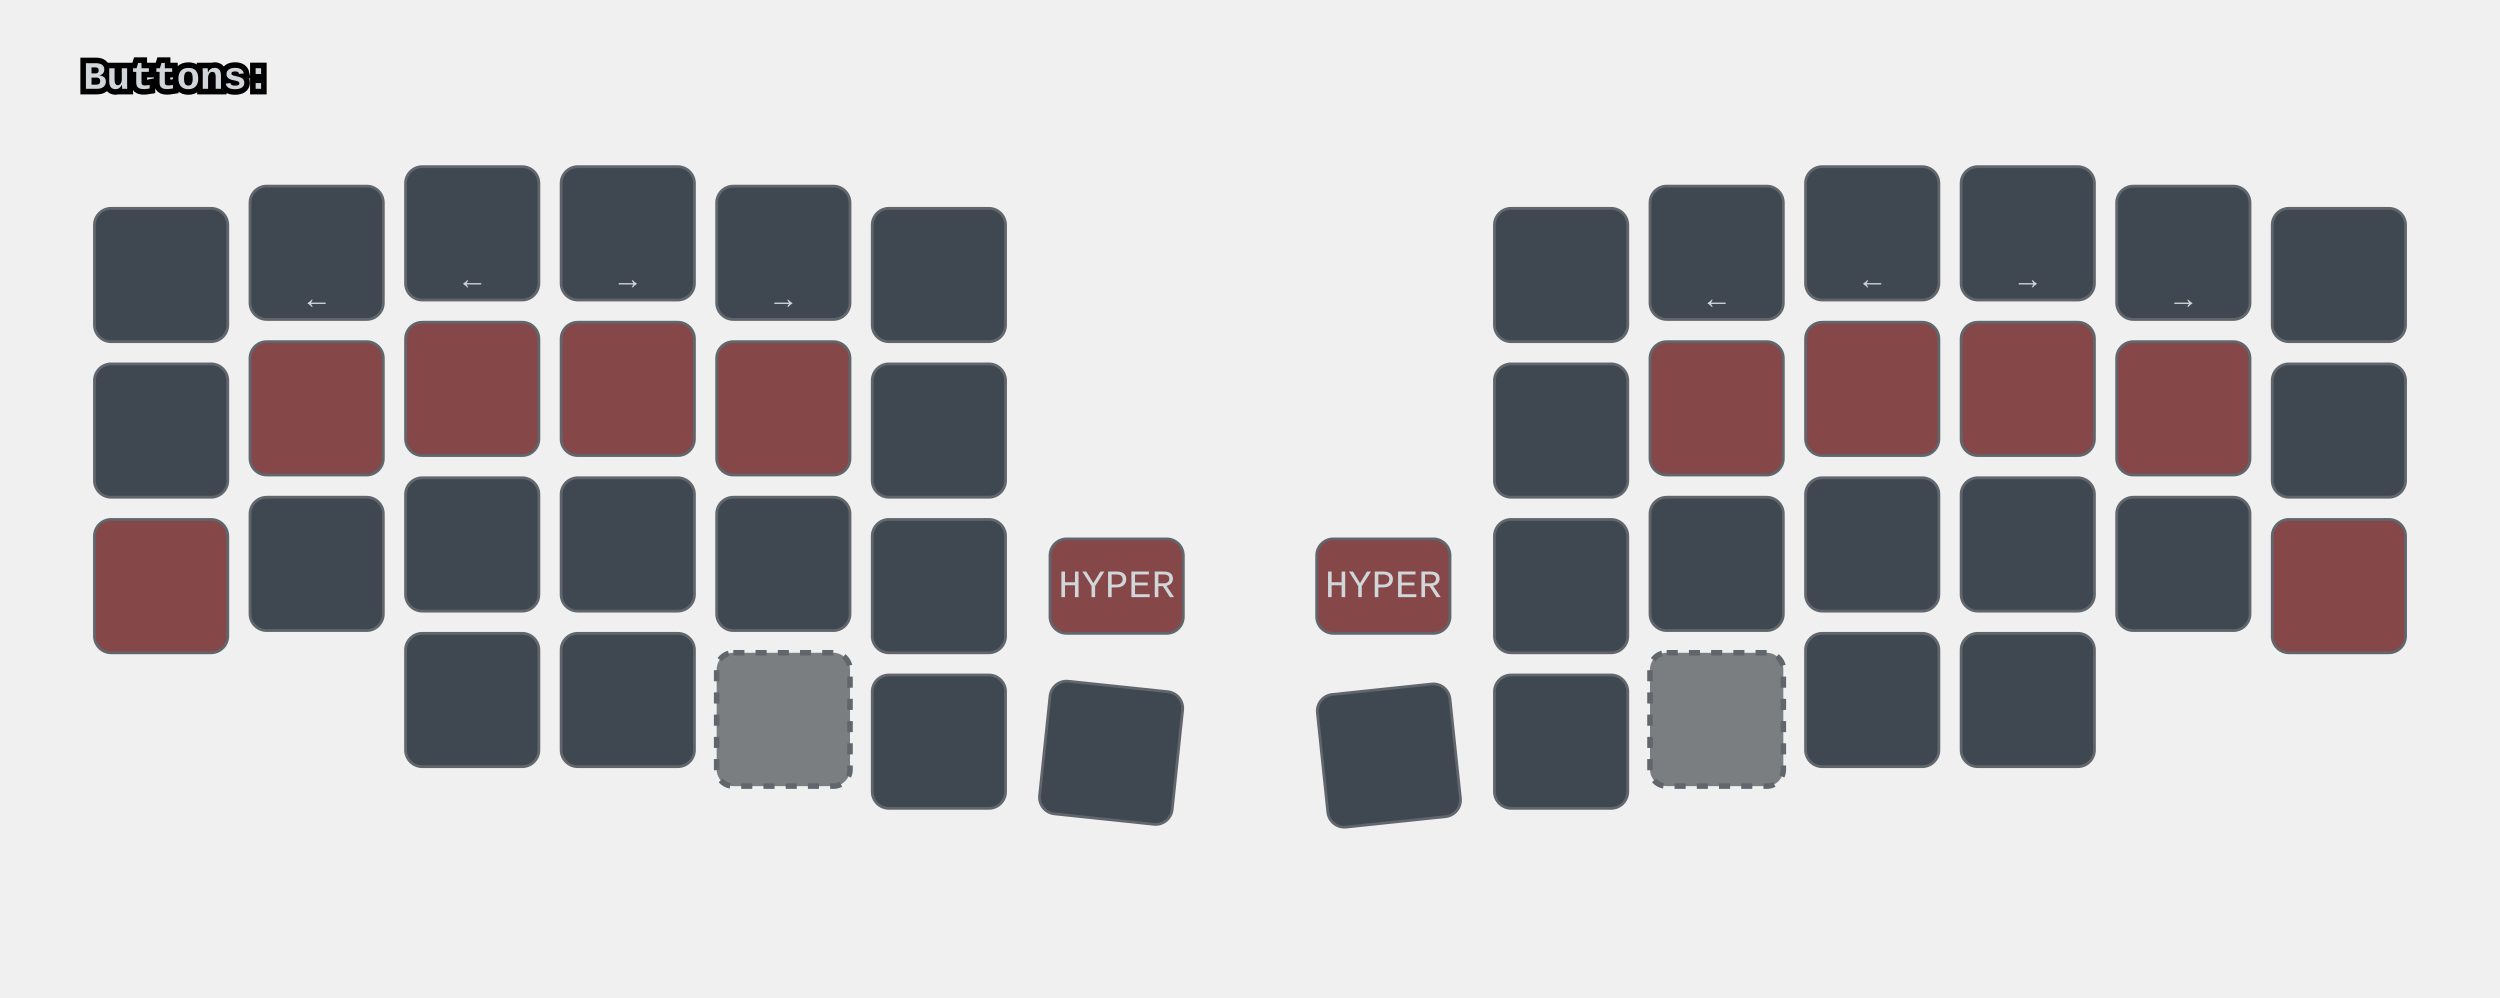
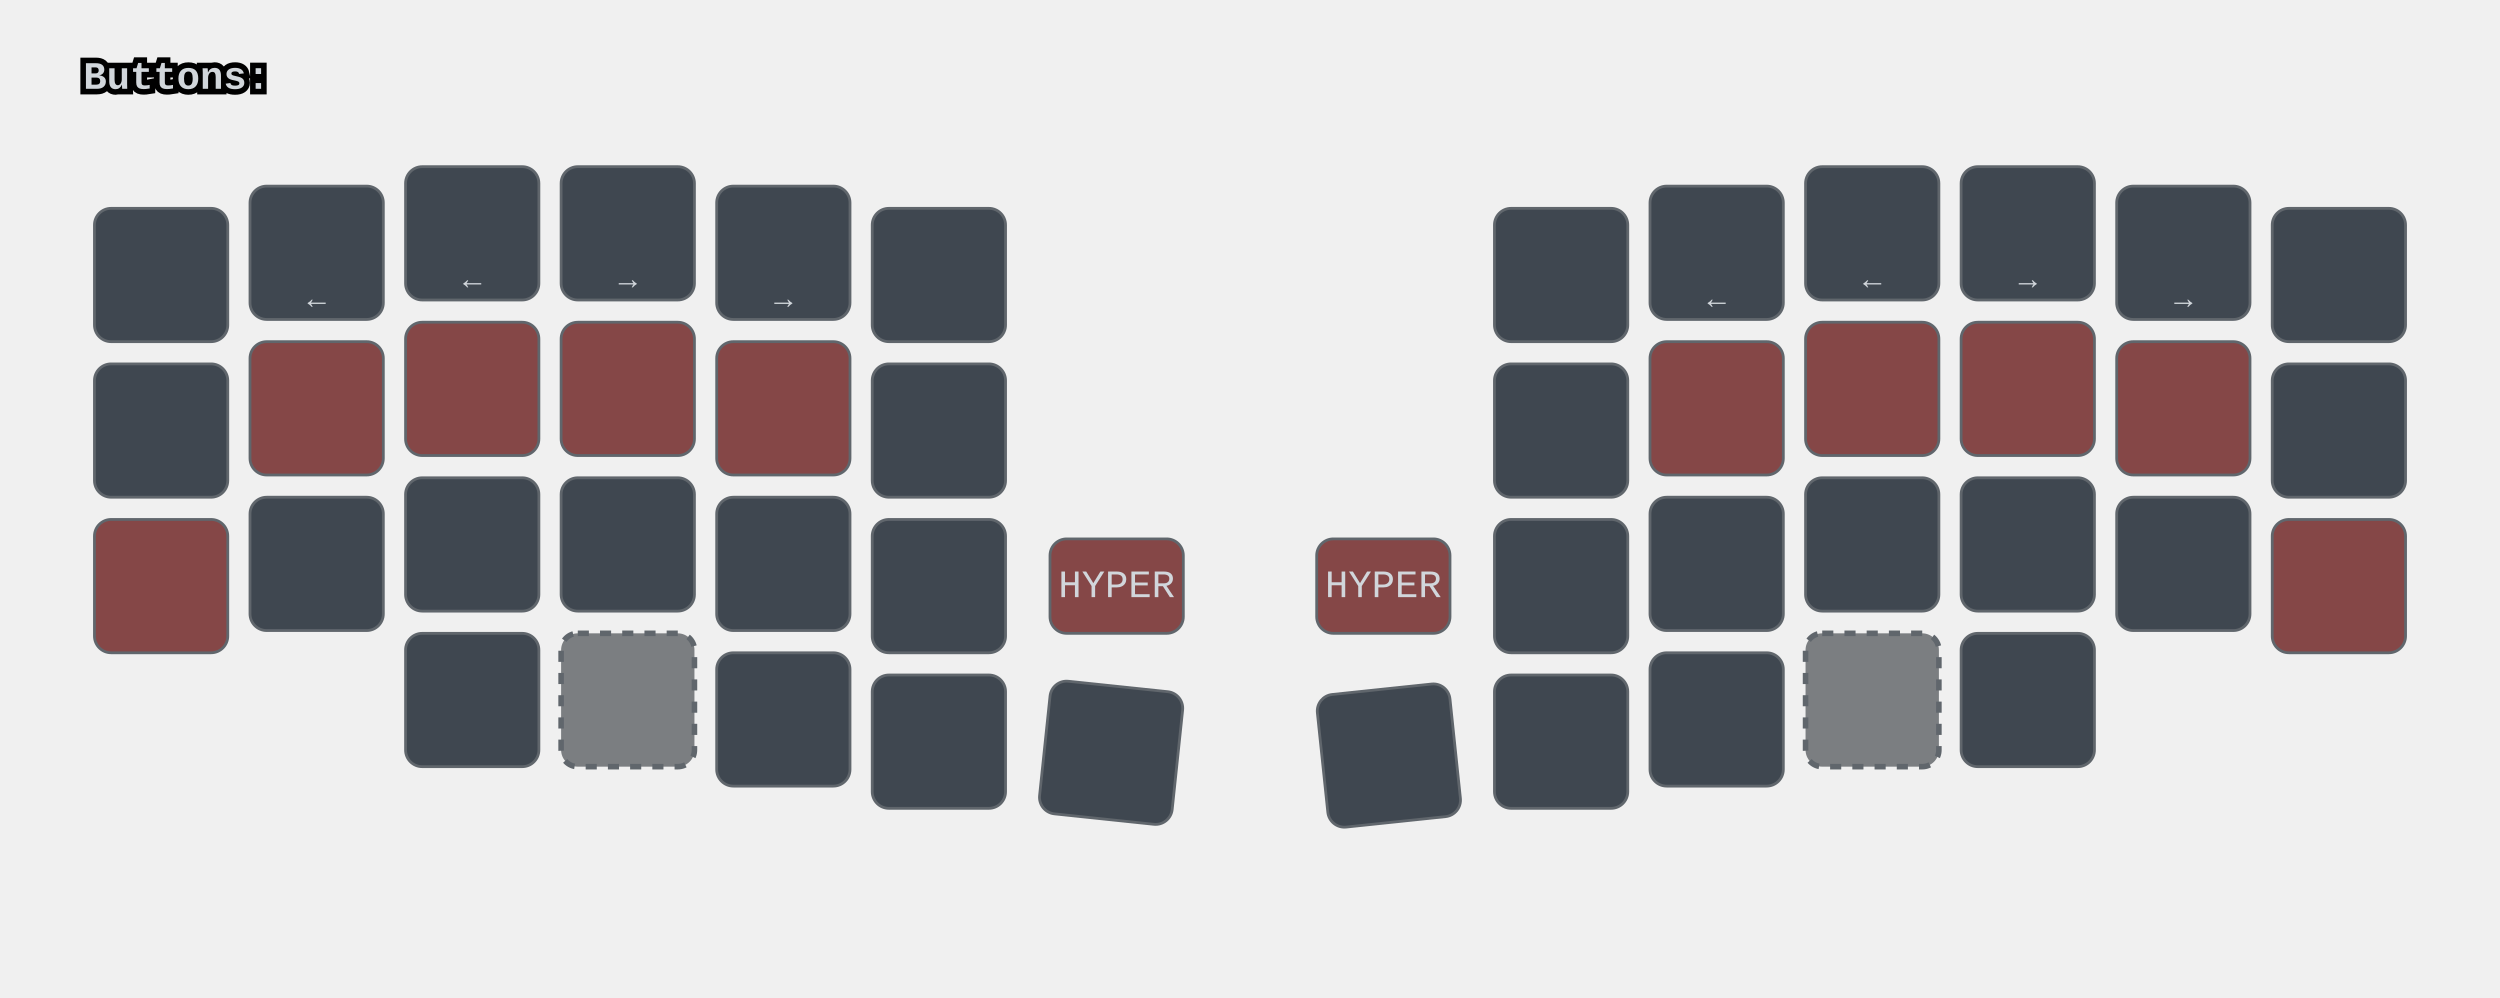
<svg xmlns="http://www.w3.org/2000/svg" xmlns:xlink="http://www.w3.org/1999/xlink" width="900" height="359" viewBox="0 0 900 359" class="keymap">
  <defs>/* start glyphs */
<svg id="mdi:apple-keyboard-caps">
      <svg id="mdi-apple-keyboard-caps" viewBox="0 0 24 24">
        <path d="M15,14V8H17.17L12,2.83L6.83,8H9V14H15M12,0L22,10H17V16H7V10H2L12,0M7,18H17V24H7V18M15,20H9V22H15V20Z" />
      </svg>
    </svg>
    <svg id="mdi:apple-keyboard-command">
      <svg id="mdi-apple-keyboard-command" viewBox="0 0 24 24">
        <path d="M6,2A4,4 0 0,1 10,6V8H14V6A4,4 0 0,1 18,2A4,4 0 0,1 22,6A4,4 0 0,1 18,10H16V14H18A4,4 0 0,1 22,18A4,4 0 0,1 18,22A4,4 0 0,1 14,18V16H10V18A4,4 0 0,1 6,22A4,4 0 0,1 2,18A4,4 0 0,1 6,14H8V10H6A4,4 0 0,1 2,6A4,4 0 0,1 6,2M16,18A2,2 0 0,0 18,20A2,2 0 0,0 20,18A2,2 0 0,0 18,16H16V18M14,10H10V14H14V10M6,16A2,2 0 0,0 4,18A2,2 0 0,0 6,20A2,2 0 0,0 8,18V16H6M8,6A2,2 0 0,0 6,4A2,2 0 0,0 4,6A2,2 0 0,0 6,8H8V6M18,8A2,2 0 0,0 20,6A2,2 0 0,0 18,4A2,2 0 0,0 16,6V8H18Z" />
      </svg>
    </svg>
    <svg id="mdi:apple-keyboard-control">
      <svg id="mdi-apple-keyboard-control" viewBox="0 0 24 24">
        <path d="M19.78,11.78L18.36,13.19L12,6.83L5.64,13.19L4.22,11.78L12,4L19.78,11.78Z" />
      </svg>
    </svg>
    <svg id="mdi:apple-keyboard-option">
      <svg id="mdi-apple-keyboard-option" viewBox="0 0 24 24">
        <path d="M3,4H9.11L16.15,18H21V20H14.88L7.84,6H3V4M14,4H21V6H14V4Z" />
      </svg>
    </svg>
    <svg id="mdi:apple-keyboard-shift">
      <svg id="mdi-apple-keyboard-shift" viewBox="0 0 24 24">
        <path d="M15,18V12H17.17L12,6.83L6.83,12H9V18H15M12,4L22,14H17V20H7V14H2L12,4Z" />
      </svg>
    </svg>
    <svg id="mdi:backspace">
      <svg id="mdi-backspace" viewBox="0 0 24 24">
        <path d="M22,3H7C6.31,3 5.77,3.35 5.41,3.88L0,12L5.41,20.11C5.77,20.64 6.31,21 7,21H22A2,2 0 0,0 24,19V5A2,2 0 0,0 22,3M19,15.59L17.59,17L14,13.41L10.41,17L9,15.59L12.59,12L9,8.41L10.41,7L14,10.59L17.59,7L19,8.41L15.41,12" />
      </svg>
    </svg>
    <svg id="mdi:backspace-reverse">
      <svg id="mdi-backspace-reverse" viewBox="0 0 24 24">
        <path d="M2,21H17C17.7,21 18.2,20.6 18.6,20.1L24,12L18.6,3.9C18.2,3.4 17.7,3 17,3H2A2,2 0 0,0 0,5V19A2,2 0 0,0 2,21M5,8.4L6.4,7L10,10.6L13.6,7L15,8.4L11.4,12L15,15.6L13.6,17L10,13.4L6.4,17L5,15.6L8.6,12" />
      </svg>
    </svg>
    <svg id="mdi:bluetooth-connect">
      <svg id="mdi-bluetooth-connect" viewBox="0 0 24 24">
        <path d="M19,10L17,12L19,14L21,12M14.88,16.29L13,18.17V14.41M13,5.83L14.88,7.71L13,9.58M17.71,7.71L12,2H11V9.58L6.41,5L5,6.41L10.59,12L5,17.58L6.41,19L11,14.41V22H12L17.71,16.29L13.41,12M7,12L5,10L3,12L5,14L7,12Z" />
      </svg>
    </svg>
    <svg id="mdi:bluetooth-off">
      <svg id="mdi-bluetooth-off" viewBox="0 0 24 24">
        <path d="M13,5.83L14.88,7.71L13.28,9.31L14.69,10.72L17.71,7.7L12,2H11V7.03L13,9.03M5.41,4L4,5.41L10.59,12L5,17.59L6.41,19L11,14.41V22H12L16.29,17.71L18.59,20L20,18.59M13,18.17V14.41L14.88,16.29" />
      </svg>
    </svg>
    <svg id="mdi:brightness-5">
      <svg id="mdi-brightness-5" viewBox="0 0 24 24">
        <path d="M12,18A6,6 0 0,1 6,12A6,6 0 0,1 12,6A6,6 0 0,1 18,12A6,6 0 0,1 12,18M20,15.31L23.31,12L20,8.69V4H15.31L12,0.69L8.69,4H4V8.69L0.69,12L4,15.31V20H8.69L12,23.31L15.31,20H20V15.31Z" />
      </svg>
    </svg>
    <svg id="mdi:brightness-7">
      <svg id="mdi-brightness-7" viewBox="0 0 24 24">
        <path d="M12,8A4,4 0 0,0 8,12A4,4 0 0,0 12,16A4,4 0 0,0 16,12A4,4 0 0,0 12,8M12,18A6,6 0 0,1 6,12A6,6 0 0,1 12,6A6,6 0 0,1 18,12A6,6 0 0,1 12,18M20,8.69V4H15.31L12,0.69L8.69,4H4V8.69L0.69,12L4,15.31V20H8.69L12,23.31L15.31,20H20V15.31L23.31,12L20,8.69Z" />
      </svg>
    </svg>
    <svg id="mdi:code-block-tags">
      <svg id="mdi-code-block-tags" viewBox="0 0 24 24">
        <path d="M5.59 3.41L7 4.82L3.82 8L7 11.18L5.59 12.6L1 8L5.59 3.41M11.41 3.41L16 8L11.41 12.6L10 11.18L13.18 8L10 4.82L11.41 3.41M22 6V18C22 19.11 21.11 20 20 20H4C2.9 20 2 19.11 2 18V14H4V18H20V6H17.03V4H20C21.11 4 22 4.89 22 6Z" />
      </svg>
    </svg>
    <svg id="mdi:content-copy">
      <svg id="mdi-content-copy" viewBox="0 0 24 24">
        <path d="M19,21H8V7H19M19,5H8A2,2 0 0,0 6,7V21A2,2 0 0,0 8,23H19A2,2 0 0,0 21,21V7A2,2 0 0,0 19,5M16,1H4A2,2 0 0,0 2,3V17H4V3H16V1Z" />
      </svg>
    </svg>
    <svg id="mdi:content-cut">
      <svg id="mdi-content-cut" viewBox="0 0 24 24">
        <path d="M19,3L13,9L15,11L22,4V3M12,12.5A0.5,0.5 0 0,1 11.5,12A0.5,0.5 0 0,1 12,11.5A0.5,0.5 0 0,1 12.5,12A0.5,0.5 0 0,1 12,12.5M6,20A2,2 0 0,1 4,18C4,16.89 4.9,16 6,16A2,2 0 0,1 8,18C8,19.11 7.1,20 6,20M6,8A2,2 0 0,1 4,6C4,4.89 4.9,4 6,4A2,2 0 0,1 8,6C8,7.11 7.1,8 6,8M9.64,7.64C9.87,7.14 10,6.59 10,6A4,4 0 0,0 6,2A4,4 0 0,0 2,6A4,4 0 0,0 6,10C6.59,10 7.14,9.87 7.64,9.64L10,12L7.64,14.36C7.14,14.13 6.59,14 6,14A4,4 0 0,0 2,18A4,4 0 0,0 6,22A4,4 0 0,0 10,18C10,17.41 9.87,16.86 9.64,16.36L12,14L19,21H22V20L9.64,7.64Z" />
      </svg>
    </svg>
    <svg id="mdi:content-paste">
      <svg id="mdi-content-paste" viewBox="0 0 24 24">
        <path d="M19,20H5V4H7V7H17V4H19M12,2A1,1 0 0,1 13,3A1,1 0 0,1 12,4A1,1 0 0,1 11,3A1,1 0 0,1 12,2M19,2H14.82C14.4,0.84 13.3,0 12,0C10.7,0 9.6,0.84 9.18,2H5A2,2 0 0,0 3,4V20A2,2 0 0,0 5,22H19A2,2 0 0,0 21,20V4A2,2 0 0,0 19,2Z" />
      </svg>
    </svg>
    <svg id="mdi:dock-window">
      <svg id="mdi-dock-window" viewBox="0 0 24 24">
        <path d="M18 18V20H4A2 2 0 0 1 2 18V8H4V18M22 6V14A2 2 0 0 1 20 16H8A2 2 0 0 1 6 14V6A2 2 0 0 1 8 4H20A2 2 0 0 1 22 6M20 6H8V14H20Z" />
      </svg>
    </svg>
    <svg id="mdi:folder-search-outline">
      <svg id="mdi-folder-search-outline" viewBox="0 0 24 24">
        <path d="M16.5,12C19,12 21,14 21,16.5C21,17.38 20.75,18.21 20.31,18.9L23.39,22L22,23.39L18.88,20.32C18.19,20.75 17.37,21 16.5,21C14,21 12,19 12,16.5C12,14 14,12 16.5,12M16.5,14A2.5,2.5 0 0,0 14,16.5A2.5,2.5 0 0,0 16.5,19A2.5,2.5 0 0,0 19,16.5A2.5,2.5 0 0,0 16.5,14M19,8H3V18H10.17C10.34,18.72 10.63,19.39 11,20H3C1.89,20 1,19.1 1,18V6C1,4.89 1.89,4 3,4H9L11,6H19A2,2 0 0,1 21,8V11.81C20.42,11.26 19.75,10.81 19,10.5V8Z" />
      </svg>
    </svg>
    <svg id="mdi:format-letter-ends-with">
      <svg id="mdi-format-letter-ends-with" viewBox="0 0 24 24">
        <path d="M11.14 4L6.43 16H8.36L9.32 13.43H14.67L15.64 16H17.57L12.86 4M12 6.29L14.03 11.71H9.96M20 14V18H2V20H22V14Z" />
      </svg>
    </svg>
    <svg id="mdi:format-letter-starts-with">
      <svg id="mdi-format-letter-starts-with" viewBox="0 0 24 24">
        <path d="M11.14 4L6.43 16H8.36L9.32 13.43H14.67L15.64 16H17.57L12.86 4M12 6.29L14.03 11.71H9.96M4 18V15H2V20H22V18Z" />
      </svg>
    </svg>
    <svg id="mdi:format-pilcrow-arrow-left">
      <svg id="mdi-format-pilcrow-arrow-left" viewBox="0 0 24 24">
        <path d="M8,17V14L4,18L8,22V19H20V17M10,10V15H12V4H14V15H16V4H18V2H10A4,4 0 0,0 6,6A4,4 0 0,0 10,10Z" />
      </svg>
    </svg>
    <svg id="mdi:format-pilcrow-arrow-right">
      <svg id="mdi-format-pilcrow-arrow-right" viewBox="0 0 24 24">
        <path d="M21,18L17,14V17H5V19H17V22M9,10V15H11V4H13V15H15V4H17V2H9A4,4 0 0,0 5,6A4,4 0 0,0 9,10Z" />
      </svg>
    </svg>
    <svg id="mdi:keyboard-return">
      <svg id="mdi-keyboard-return" viewBox="0 0 24 24">
        <path d="M19,7V11H5.83L9.41,7.41L8,6L2,12L8,18L9.41,16.58L5.83,13H21V7H19Z" />
      </svg>
    </svg>
    <svg id="mdi:keyboard-space">
      <svg id="mdi-keyboard-space" viewBox="0 0 24 24">
        <path d="M3 15H5V19H19V15H21V19C21 20.1 20.1 21 19 21H5C3.9 21 3 20.1 3 19V15Z" />
      </svg>
    </svg>
    <svg id="mdi:keyboard-tab">
      <svg id="mdi-keyboard-tab" viewBox="0 0 24 24">
        <path d="M20,18H22V6H20M11.59,7.41L15.17,11H1V13H15.17L11.59,16.58L13,18L19,12L13,6L11.59,7.41Z" />
      </svg>
    </svg>
    <svg id="mdi:keyboard-variant">
      <svg id="mdi-keyboard-variant" viewBox="0 0 24 24">
        <path d="M6,16H18V18H6V16M6,13V15H2V13H6M7,15V13H10V15H7M11,15V13H13V15H11M14,15V13H17V15H14M18,15V13H22V15H18M2,10H5V12H2V10M19,12V10H22V12H19M18,12H16V10H18V12M8,12H6V10H8V12M12,12H9V10H12V12M15,12H13V10H15V12M2,9V7H4V9H2M5,9V7H7V9H5M8,9V7H10V9H8M11,9V7H13V9H11M14,9V7H16V9H14M17,9V7H22V9H17Z" />
      </svg>
    </svg>
    <svg id="mdi:lightbulb-on-20">
      <svg id="mdi-lightbulb-on-20" viewBox="0 0 24 24">
        <path d="M1 11H4V13H1V11M4.9 3.5L3.5 4.9L5.6 7L7 5.6L4.9 3.5M13 1H11V4H13V1M20 11V13H23V11H20M10 22C10 22.6 10.4 23 11 23H13C13.6 23 14 22.6 14 22V21H10V22M19.1 3.5L17 5.6L18.4 7L20.5 4.9L19.1 3.5M18 12C18 14.2 16.8 16.2 15 17.2V19C15 19.6 14.6 20 14 20H10C9.4 20 9 19.6 9 19V17.2C7.2 16.2 6 14.2 6 12C6 8.7 8.7 6 12 6S18 8.7 18 12M16 12C16 9.79 14.21 8 12 8S8 9.79 8 12 9.79 16 12 16 16 14.21 16 12Z" />
      </svg>
    </svg>
    <svg id="mdi:lightbulb-on-90">
      <svg id="mdi-lightbulb-on-90" viewBox="0 0 24 24">
        <path d="M7 5.6L5.6 7L3.5 4.9L4.9 3.5L7 5.6M10 22C10 22.6 10.4 23 11 23H13C13.6 23 14 22.6 14 22V21H10V22M1 13H4V11H1V13M13 1H11V4H13V1M20 11V13H23V11H20M19.1 3.5L17 5.6L18.4 7L20.5 4.9L19.1 3.5M18 12C18 14.2 16.8 16.2 15 17.2V19C15 19.6 14.6 20 14 20H10C9.4 20 9 19.6 9 19V17.2C7.2 16.2 6 14.2 6 12C6 8.7 8.7 6 12 6S18 8.7 18 12M12 8C11 8 10.09 8.38 9.39 9H14.61C13.91 8.38 13 8 12 8Z" />
      </svg>
    </svg>
    <svg id="mdi:lock-outline">
      <svg id="mdi-lock-outline" viewBox="0 0 24 24">
        <path d="M12,17C10.89,17 10,16.1 10,15C10,13.89 10.89,13 12,13A2,2 0 0,1 14,15A2,2 0 0,1 12,17M18,20V10H6V20H18M18,8A2,2 0 0,1 20,10V20A2,2 0 0,1 18,22H6C4.89,22 4,21.1 4,20V10C4,8.89 4.89,8 6,8H7V6A5,5 0 0,1 12,1A5,5 0 0,1 17,6V8H18M12,3A3,3 0 0,0 9,6V8H15V6A3,3 0 0,0 12,3Z" />
      </svg>
    </svg>
    <svg id="mdi:mouse">
      <svg id="mdi-mouse" viewBox="0 0 24 24">
        <path d="M11,1.07C7.05,1.56 4,4.92 4,9H11M4,15A8,8 0 0,0 12,23A8,8 0 0,0 20,15V11H4M13,1.07V9H20C20,4.92 16.94,1.56 13,1.07Z" />
      </svg>
    </svg>
    <svg id="mdi:mouse-left-click-outline">
      <svg id="mdi-mouse-left-click-outline" viewBox="0 0 24 24">
        <path d="M13 9V1.07C13.7 1.16 14.37 1.33 15 1.59C17.33 2.53 19.11 4.53 19.75 7C19.91 7.64 20 8.31 20 9H13M17.66 7C17.18 5.65 16.23 4.5 15 3.81V7H17.66M6 15V13H18V15C18 16.59 17.37 18.12 16.24 19.24C15.12 20.37 13.59 21 12 21C10.41 21 8.88 20.37 7.76 19.24C6.63 18.12 6 16.59 6 15M4 15C4 17.12 4.84 19.16 6.34 20.66C7.84 22.16 9.88 23 12 23C14.12 23 16.16 22.16 17.66 20.66C19.16 19.16 20 17.12 20 15V11H4V15M11 9V1.07C7.06 1.56 4 4.92 4 9H11Z" />
      </svg>
    </svg>
    <svg id="mdi:mouse-right-click-outline">
      <svg id="mdi-mouse-right-click-outline" viewBox="0 0 24 24">
        <path d="M13 9V1.07C16.94 1.56 20 4.92 20 9H13M11 9V1.07C10.3 1.16 9.63 1.33 9 1.59C6.67 2.53 4.89 4.53 4.25 7C4.09 7.64 4 8.31 4 9H11M6.34 7C6.82 5.65 7.78 4.5 9 3.81V7H6.34M6 15V13H18V15C18 16.59 17.37 18.12 16.24 19.24C15.12 20.37 13.59 21 12 21C10.41 21 8.88 20.37 7.76 19.24C6.63 18.12 6 16.59 6 15M4 15C4 17.12 4.84 19.16 6.34 20.66C7.84 22.16 9.88 23 12 23C14.12 23 16.16 22.16 17.66 20.66C19.16 19.16 20 17.12 20 15V11H4V15Z" />
      </svg>
    </svg>
    <svg id="mdi:numeric-1-box-multiple-outline">
      <svg id="mdi-numeric-1-box-multiple-outline" viewBox="0 0 24 24">
        <path d="M21,17H7V3H21M21,1H7A2,2 0 0,0 5,3V17A2,2 0 0,0 7,19H21A2,2 0 0,0 23,17V3A2,2 0 0,0 21,1M14,15H16V5H12V7H14M3,5H1V21A2,2 0 0,0 3,23H19V21H3V5Z" />
      </svg>
    </svg>
    <svg id="mdi:numeric-2-box-multiple-outline">
      <svg id="mdi-numeric-2-box-multiple-outline" viewBox="0 0 24 24">
        <path d="M17,13H13V11H15A2,2 0 0,0 17,9V7C17,5.89 16.1,5 15,5H11V7H15V9H13A2,2 0 0,0 11,11V15H17M21,17H7V3H21M21,1H7A2,2 0 0,0 5,3V17A2,2 0 0,0 7,19H21A2,2 0 0,0 23,17V3A2,2 0 0,0 21,1M3,5H1V21A2,2 0 0,0 3,23H19V21H3V5Z" />
      </svg>
    </svg>
    <svg id="mdi:numeric-3-box-multiple-outline">
      <svg id="mdi-numeric-3-box-multiple-outline" viewBox="0 0 24 24">
        <path d="M17,13V11.5A1.5,1.5 0 0,0 15.5,10A1.5,1.5 0 0,0 17,8.5V7C17,5.89 16.1,5 15,5H11V7H15V9H13V11H15V13H11V15H15A2,2 0 0,0 17,13M3,5H1V21A2,2 0 0,0 3,23H19V21H3M21,17H7V3H21M21,1H7A2,2 0 0,0 5,3V17A2,2 0 0,0 7,19H21A2,2 0 0,0 23,17V3A2,2 0 0,0 21,1Z" />
      </svg>
    </svg>
    <svg id="mdi:numeric-4-box-multiple-outline">
      <svg id="mdi-numeric-4-box-multiple-outline" viewBox="0 0 24 24">
        <path d="M21,17H7V3H21M21,1H7A2,2 0 0,0 5,3V17A2,2 0 0,0 7,19H21A2,2 0 0,0 23,17V3A2,2 0 0,0 21,1M15,15H17V5H15V9H13V5H11V11H15M3,5H1V21A2,2 0 0,0 3,23H19V21H3V5Z" />
      </svg>
    </svg>
    <svg id="mdi:numeric-5-box-multiple-outline">
      <svg id="mdi-numeric-5-box-multiple-outline" viewBox="0 0 24 24">
        <path d="M17,13V11C17,9.89 16.1,9 15,9H13V7H17V5H11V11H15V13H11V15H15A2,2 0 0,0 17,13M3,5H1V21A2,2 0 0,0 3,23H19V21H3M21,17H7V3H21M21,1H7A2,2 0 0,0 5,3V17A2,2 0 0,0 7,19H21A2,2 0 0,0 23,17V3A2,2 0 0,0 21,1Z" />
      </svg>
    </svg>
    <svg id="mdi:numeric-6-box-multiple-outline">
      <svg id="mdi-numeric-6-box-multiple-outline" viewBox="0 0 24 24">
        <path d="M13,11H15V13H13M13,15H15A2,2 0 0,0 17,13V11C17,9.89 16.1,9 15,9H13V7H17V5H13A2,2 0 0,0 11,7V13C11,14.11 11.9,15 13,15M21,17H7V3H21M21,1H7A2,2 0 0,0 5,3V17A2,2 0 0,0 7,19H21A2,2 0 0,0 23,17V3A2,2 0 0,0 21,1M3,5H1V21A2,2 0 0,0 3,23H19V21H3V5Z" />
      </svg>
    </svg>
    <svg id="mdi:numeric-7-box-multiple-outline">
      <svg id="mdi-numeric-7-box-multiple-outline" viewBox="0 0 24 24">
        <path d="M13,15L17,7V5H11V7H15L11,15M21,17H7V3H21M21,1H7A2,2 0 0,0 5,3V17A2,2 0 0,0 7,19H21A2,2 0 0,0 23,17V3A2,2 0 0,0 21,1M3,5H1V21A2,2 0 0,0 3,23H19V21H3V5Z" />
      </svg>
    </svg>
    <svg id="mdi:numeric-8-box-multiple-outline">
      <svg id="mdi-numeric-8-box-multiple-outline" viewBox="0 0 24 24">
        <path d="M13,11H15V13H13M13,7H15V9H13M13,15H15A2,2 0 0,0 17,13V11.5A1.5,1.5 0 0,0 15.5,10A1.5,1.5 0 0,0 17,8.5V7C17,5.89 16.1,5 15,5H13A2,2 0 0,0 11,7V8.5A1.5,1.5 0 0,0 12.5,10A1.5,1.5 0 0,0 11,11.5V13C11,14.11 11.9,15 13,15M21,17H7V3H21M21,1H7A2,2 0 0,0 5,3V17A2,2 0 0,0 7,19H21A2,2 0 0,0 23,17V3A2,2 0 0,0 21,1M3,5H1V21A2,2 0 0,0 3,23H19V21H3V5Z" />
      </svg>
    </svg>
    <svg id="mdi:palette-outline">
      <svg id="mdi-palette-outline" viewBox="0 0 24 24">
        <path d="M12,22A10,10 0 0,1 2,12A10,10 0 0,1 12,2C17.5,2 22,6 22,11A6,6 0 0,1 16,17H14.2C13.9,17 13.7,17.2 13.7,17.5C13.7,17.6 13.8,17.7 13.8,17.8C14.2,18.3 14.4,18.9 14.4,19.5C14.5,20.9 13.4,22 12,22M12,4A8,8 0 0,0 4,12A8,8 0 0,0 12,20C12.3,20 12.5,19.8 12.5,19.5C12.5,19.3 12.4,19.2 12.4,19.1C12,18.6 11.8,18.1 11.8,17.5C11.8,16.1 12.9,15 14.3,15H16A4,4 0 0,0 20,11C20,7.1 16.4,4 12,4M6.5,10C7.3,10 8,10.7 8,11.5C8,12.3 7.3,13 6.5,13C5.7,13 5,12.3 5,11.5C5,10.7 5.7,10 6.5,10M9.5,6C10.3,6 11,6.7 11,7.5C11,8.3 10.3,9 9.5,9C8.7,9 8,8.3 8,7.5C8,6.7 8.7,6 9.5,6M14.5,6C15.3,6 16,6.7 16,7.5C16,8.3 15.3,9 14.5,9C13.7,9 13,8.3 13,7.5C13,6.7 13.7,6 14.5,6M17.5,10C18.3,10 19,10.7 19,11.5C19,12.3 18.3,13 17.5,13C16.7,13 16,12.3 16,11.5C16,10.7 16.7,10 17.5,10Z" />
      </svg>
    </svg>
    <svg id="mdi:play-pause">
      <svg id="mdi-play-pause" viewBox="0 0 24 24">
        <path d="M3,5V19L11,12M13,19H16V5H13M18,5V19H21V5" />
      </svg>
    </svg>
    <svg id="mdi:power">
      <svg id="mdi-power" viewBox="0 0 24 24">
        <path d="M16.56,5.44L15.11,6.89C16.84,7.94 18,9.83 18,12A6,6 0 0,1 12,18A6,6 0 0,1 6,12C6,9.83 7.16,7.94 8.88,6.88L7.44,5.44C5.36,6.88 4,9.28 4,12A8,8 0 0,0 12,20A8,8 0 0,0 20,12C20,9.28 18.64,6.88 16.56,5.44M13,3H11V13H13" />
      </svg>
    </svg>
    <svg id="mdi:power-plug-outline">
      <svg id="mdi-power-plug-outline" viewBox="0 0 24 24">
        <path d="M16 7V3H14V7H10V3H8V7C7 7 6 8 6 9V14.5L9.5 18V21H14.5V18L18 14.5V9C18 8 17 7 16 7M16 13.67L13.09 16.59L12.67 17H11.33L10.92 16.59L8 13.67V9.09C8 9.06 8.06 9 8.09 9H15.92C15.95 9 16 9.06 16 9.09V13.67Z" />
      </svg>
    </svg>
    <svg id="mdi:redo">
      <svg id="mdi-redo" viewBox="0 0 24 24">
        <path d="M18.4,10.6C16.55,9 14.15,8 11.5,8C6.85,8 2.92,11.03 1.54,15.22L3.9,16C4.95,12.81 7.95,10.5 11.5,10.5C13.45,10.5 15.23,11.22 16.62,12.38L13,16H22V7L18.4,10.6Z" />
      </svg>
    </svg>
    <svg id="mdi:restart">
      <svg id="mdi-restart" viewBox="0 0 24 24">
        <path d="M12,4C14.1,4 16.1,4.8 17.6,6.3C20.7,9.4 20.7,14.5 17.6,17.6C15.8,19.5 13.3,20.2 10.9,19.9L11.4,17.9C13.1,18.1 14.9,17.5 16.2,16.2C18.5,13.9 18.5,10.1 16.2,7.7C15.1,6.6 13.5,6 12,6V10.6L7,5.6L12,0.6V4M6.3,17.6C3.7,15 3.3,11 5.1,7.9L6.6,9.4C5.5,11.6 5.9,14.4 7.8,16.2C8.3,16.7 8.9,17.1 9.6,17.4L9,19.4C8,19 7.1,18.4 6.3,17.6Z" />
      </svg>
    </svg>
    <svg id="mdi:skip-backward">
      <svg id="mdi-skip-backward" viewBox="0 0 24 24">
        <path d="M20,5V19L13,12M6,5V19H4V5M13,5V19L6,12" />
      </svg>
    </svg>
    <svg id="mdi:skip-forward">
      <svg id="mdi-skip-forward" viewBox="0 0 24 24">
        <path d="M4,5V19L11,12M18,5V19H20V5M11,5V19L18,12" />
      </svg>
    </svg>
    <svg id="mdi:stop">
      <svg id="mdi-stop" viewBox="0 0 24 24">
        <path d="M18,18H6V6H18V18Z" />
      </svg>
    </svg>
    <svg id="mdi:undo">
      <svg id="mdi-undo" viewBox="0 0 24 24">
        <path d="M12.5,8C9.85,8 7.45,9 5.6,10.6L2,7V16H11L7.38,12.38C8.77,11.22 10.54,10.5 12.5,10.5C16.04,10.5 19.05,12.81 20.1,16L22.47,15.22C21.08,11.03 17.15,8 12.5,8Z" />
      </svg>
    </svg>
    <svg id="mdi:unfold-more-horizontal">
      <svg id="mdi-unfold-more-horizontal" viewBox="0 0 24 24">
        <path d="M12,18.17L8.83,15L7.42,16.41L12,21L16.59,16.41L15.17,15M12,5.83L15.17,9L16.58,7.59L12,3L7.41,7.59L8.83,9L12,5.83Z" />
      </svg>
    </svg>
    <svg id="mdi:unfold-more-vertical">
      <svg id="mdi-unfold-more-vertical" viewBox="0 0 24 24">
        <path d="M18.17,12L15,8.83L16.41,7.41L21,12L16.41,16.58L15,15.17L18.17,12M5.83,12L9,15.17L7.59,16.59L3,12L7.59,7.42L9,8.83L5.83,12Z" />
      </svg>
    </svg>
    <svg id="mdi:usb">
      <svg id="mdi-usb" viewBox="0 0 24 24">
        <path d="M15,7V11H16V13H13V5H15L12,1L9,5H11V13H8V10.93C8.7,10.56 9.2,9.85 9.2,9C9.2,7.78 8.21,6.8 7,6.8C5.78,6.8 4.8,7.78 4.8,9C4.8,9.85 5.3,10.56 6,10.93V13A2,2 0 0,0 8,15H11V18.05C10.29,18.41 9.8,19.15 9.8,20A2.2,2.2 0 0,0 12,22.2A2.2,2.2 0 0,0 14.2,20C14.2,19.15 13.71,18.41 13,18.05V15H16A2,2 0 0,0 18,13V11H19V7H15Z" />
      </svg>
    </svg>
    <svg id="mdi:view-dashboard-outline">
      <svg id="mdi-view-dashboard-outline" viewBox="0 0 24 24">
        <path d="M19,5V7H15V5H19M9,5V11H5V5H9M19,13V19H15V13H19M9,17V19H5V17H9M21,3H13V9H21V3M11,3H3V13H11V3M21,11H13V21H21V11M11,15H3V21H11V15Z" />
      </svg>
    </svg>
    <svg id="mdi:volume-minus">
      <svg id="mdi-volume-minus" viewBox="0 0 24 24">
        <path d="M3,9H7L12,4V20L7,15H3V9M14,11H22V13H14V11Z" />
      </svg>
    </svg>
    <svg id="mdi:volume-off">
      <svg id="mdi-volume-off" viewBox="0 0 24 24">
        <path d="M12,4L9.91,6.09L12,8.18M4.27,3L3,4.27L7.73,9H3V15H7L12,20V13.27L16.25,17.53C15.58,18.04 14.83,18.46 14,18.7V20.77C15.38,20.45 16.63,19.82 17.68,18.96L19.73,21L21,19.73L12,10.73M19,12C19,12.94 18.8,13.82 18.46,14.64L19.97,16.15C20.62,14.91 21,13.5 21,12C21,7.72 18,4.14 14,3.23V5.29C16.89,6.15 19,8.83 19,12M16.5,12C16.5,10.23 15.5,8.71 14,7.97V10.18L16.45,12.63C16.5,12.43 16.5,12.21 16.5,12Z" />
      </svg>
    </svg>
    <svg id="mdi:volume-plus">
      <svg id="mdi-volume-plus" viewBox="0 0 24 24">
        <path d="M3,9H7L12,4V20L7,15H3V9M14,11H17V8H19V11H22V13H19V16H17V13H14V11Z" />
      </svg>
    </svg>
    <svg id="mdi:web">
      <svg id="mdi-web" viewBox="0 0 24 24">
        <path d="M16.36,14C16.44,13.34 16.5,12.68 16.5,12C16.5,11.32 16.44,10.66 16.36,10H19.74C19.9,10.64 20,11.31 20,12C20,12.69 19.9,13.36 19.74,14M14.59,19.56C15.19,18.45 15.65,17.25 15.97,16H18.92C17.96,17.65 16.43,18.93 14.59,19.56M14.34,14H9.66C9.56,13.34 9.5,12.68 9.5,12C9.5,11.32 9.56,10.65 9.66,10H14.34C14.43,10.65 14.5,11.32 14.5,12C14.5,12.68 14.43,13.34 14.34,14M12,19.96C11.17,18.76 10.5,17.43 10.09,16H13.91C13.5,17.43 12.83,18.76 12,19.96M8,8H5.08C6.03,6.34 7.57,5.06 9.4,4.44C8.8,5.55 8.35,6.75 8,8M5.08,16H8C8.35,17.25 8.8,18.45 9.4,19.56C7.57,18.93 6.03,17.65 5.08,16M4.26,14C4.1,13.36 4,12.69 4,12C4,11.31 4.1,10.64 4.26,10H7.64C7.56,10.66 7.5,11.32 7.5,12C7.5,12.68 7.56,13.34 7.64,14M12,4.03C12.83,5.23 13.5,6.57 13.91,8H10.09C10.5,6.57 11.17,5.23 12,4.03M18.92,8H15.97C15.65,6.75 15.19,5.55 14.59,4.44C16.43,5.07 17.96,6.34 18.92,8M12,2C6.47,2 2,6.5 2,12A10,10 0 0,0 12,22A10,10 0 0,0 22,12A10,10 0 0,0 12,2Z" />
      </svg>
    </svg>
    <svg id="mdi:window-maximize">
      <svg id="mdi-window-maximize" viewBox="0 0 24 24">
        <path d="M4,4H20V20H4V4M6,8V18H18V8H6Z" />
      </svg>
    </svg>
    <svg id="mdi:window-restore">
      <svg id="mdi-window-restore" viewBox="0 0 24 24">
        <path d="M4,8H8V4H20V16H16V20H4V8M16,8V14H18V6H10V8H16M6,12V18H14V12H6Z" />
      </svg>
    </svg>
  </defs>/* end glyphs */
<style>/* inherit to force styles through use tags */
svg path {
    fill: inherit;
}

/* font and background color specifications */
svg.keymap {
    font-family: SFMono-Regular,Consolas,Liberation Mono,Menlo,monospace;
    font-size: 14px;
    font-kerning: normal;
    text-rendering: optimizeLegibility;
    fill: #24292e;
}

/* default key styling */
rect.key {
    fill: #f6f8fa;
}

rect.key, rect.combo {
    stroke: #c9cccf;
    stroke-width: 1;
}

/* default key side styling, only used is draw_key_sides is set */
rect.side {
    filter: brightness(90%);
}

/* color accent for combo boxes */
rect.combo, rect.combo-separate {
    fill: #cdf;
}

/* color accent for held keys */
rect.held, rect.combo.held {
    fill: #fdd;
}

/* color accent for ghost (optional) keys */
rect.ghost, rect.combo.ghost {
    stroke-dasharray: 4, 4;
    stroke-width: 2;
}

text {
    text-anchor: middle;
    dominant-baseline: middle;
}

/* styling for layer labels */
text.label {
    font-weight: bold;
    text-anchor: start;
    stroke: white;
    stroke-width: 4;
    paint-order: stroke;
}

/* styling for optional footer */
text.footer {
    text-anchor: end;
    dominant-baseline: auto;
    stroke: white;
    stroke-width: 4;
    paint-order: stroke;
}

- /* styling for combo tap, and key hold/shifted label text */
- text.combo, text.hold, text.shifted {
+ /* styling for combo tap, and key non-tap label text */
+ text.combo, text.hold, text.shifted, text.left, text.right, text.tl, text.tr, text.bl, text.br {
    font-size: 11px;
}

- text.hold {
+ text.hold, text.bl, text.br {
    text-anchor: middle;
    dominant-baseline: auto;
}

- text.shifted {
+ text.shifted, text.tl, text.tr {
    text-anchor: middle;
    dominant-baseline: hanging;
}

+ text.left, text.tl, text.bl {
+     text-anchor: start;
+ }
+ 
+ text.right, text.tr, text.br {
+     text-anchor: end;
+ }
+ 
+ text.layer-activator {
+     text-decoration: underline;
+ }
+ 
/* styling for hold/shifted label text in combo box */
- text.combo.hold, text.combo.shifted {
+ text.combo.hold, text.combo.shifted, text.combo.left, text.combo.right {
    font-size: 8px;
}

/* lighter symbol for transparent keys */
text.trans {
    fill: #7b7e81;
}

/* styling for combo dendrons */
path.combo {
    stroke-width: 1;
    stroke: gray;
    fill: none;
}

/* Start Tabler Icons Cleanup */
/* cannot use height/width with glyphs */
.icon-tabler &gt; path {
    fill: inherit;
    stroke: inherit;
    stroke-width: 2;
}
/* hide tabler's default box */
.icon-tabler &gt; path[stroke="none"][fill="none"] {
    visibility: hidden;
}
/* End Tabler Icons Cleanup */

svg.keymap { fill: #d1d6db; }
rect.key { fill: #3f4750; }
rect.key, rect.combo { stroke: #60666c; }
rect.combo, rect.combo-separate { fill: #1f3d7a; }
rect.held, rect.combo.held { fill: #854747; }
text.label, text.footer { stroke: black; }
text.trans { fill: #7e8184; }
path.combo { stroke: #7f7f7f; }

rect.ghost { fill: #7b7e81; }
</style>
  <g transform="translate(30, 0)" class="layer-Buttons">
-     <text x="0" y="28" class="label">Buttons:</text>
+     <text x="0" y="28" class="label" id="Buttons">Buttons:</text>
    <g transform="translate(0, 56)">
      <g transform="translate(28, 43)" class="key keypos-0">
        <rect rx="6" ry="6" x="-24" y="-24" width="48" height="48" class="key" />
      </g>
      <g transform="translate(84, 35)" class="key keypos-1">
        <rect rx="6" ry="6" x="-24" y="-24" width="48" height="48" class="key" />
        <use href="#mdi:window-maximize" xlink:href="#mdi:window-maximize" x="-7" y="-7" height="14" width="14.0" class="key tap glyph mdi:window-maximize" />
        <text x="0" y="20" class="key hold">←</text>
      </g>
      <g transform="translate(140, 28)" class="key keypos-2">
        <rect rx="6" ry="6" x="-24" y="-24" width="48" height="48" class="key" />
        <use href="#mdi:window-restore" xlink:href="#mdi:window-restore" x="-7" y="-7" height="14" width="14.0" class="key tap glyph mdi:window-restore" />
        <text x="0" y="20" class="key hold">←</text>
      </g>
      <g transform="translate(196, 28)" class="key keypos-3">
        <rect rx="6" ry="6" x="-24" y="-24" width="48" height="48" class="key" />
        <use href="#mdi:window-restore" xlink:href="#mdi:window-restore" x="-7" y="-7" height="14" width="14.0" class="key tap glyph mdi:window-restore" />
        <text x="0" y="20" class="key hold">→</text>
      </g>
      <g transform="translate(252, 35)" class="key keypos-4">
        <rect rx="6" ry="6" x="-24" y="-24" width="48" height="48" class="key" />
        <use href="#mdi:window-maximize" xlink:href="#mdi:window-maximize" x="-7" y="-7" height="14" width="14.0" class="key tap glyph mdi:window-maximize" />
        <text x="0" y="20" class="key hold">→</text>
      </g>
      <g transform="translate(308, 43)" class="key keypos-5">
        <rect rx="6" ry="6" x="-24" y="-24" width="48" height="48" class="key" />
        <use href="#mdi:dock-window" xlink:href="#mdi:dock-window" x="-7" y="-7" height="14" width="14.0" class="key tap glyph mdi:dock-window" />
      </g>
      <g transform="translate(532, 43)" class="key keypos-6">
        <rect rx="6" ry="6" x="-24" y="-24" width="48" height="48" class="key" />
        <use href="#mdi:dock-window" xlink:href="#mdi:dock-window" x="-7" y="-7" height="14" width="14.0" class="key tap glyph mdi:dock-window" />
      </g>
      <g transform="translate(588, 35)" class="key keypos-7">
        <rect rx="6" ry="6" x="-24" y="-24" width="48" height="48" class="key" />
        <use href="#mdi:window-maximize" xlink:href="#mdi:window-maximize" x="-7" y="-7" height="14" width="14.0" class="key tap glyph mdi:window-maximize" />
        <text x="0" y="20" class="key hold">←</text>
      </g>
      <g transform="translate(644, 28)" class="key keypos-8">
        <rect rx="6" ry="6" x="-24" y="-24" width="48" height="48" class="key" />
        <use href="#mdi:window-restore" xlink:href="#mdi:window-restore" x="-7" y="-7" height="14" width="14.0" class="key tap glyph mdi:window-restore" />
        <text x="0" y="20" class="key hold">←</text>
      </g>
      <g transform="translate(700, 28)" class="key keypos-9">
        <rect rx="6" ry="6" x="-24" y="-24" width="48" height="48" class="key" />
        <use href="#mdi:window-restore" xlink:href="#mdi:window-restore" x="-7" y="-7" height="14" width="14.0" class="key tap glyph mdi:window-restore" />
        <text x="0" y="20" class="key hold">→</text>
      </g>
      <g transform="translate(756, 35)" class="key keypos-10">
        <rect rx="6" ry="6" x="-24" y="-24" width="48" height="48" class="key" />
        <use href="#mdi:window-maximize" xlink:href="#mdi:window-maximize" x="-7" y="-7" height="14" width="14.0" class="key tap glyph mdi:window-maximize" />
        <text x="0" y="20" class="key hold">→</text>
      </g>
      <g transform="translate(812, 43)" class="key keypos-11">
        <rect rx="6" ry="6" x="-24" y="-24" width="48" height="48" class="key" />
      </g>
      <g transform="translate(28, 99)" class="key keypos-12">
        <rect rx="6" ry="6" x="-24" y="-24" width="48" height="48" class="key" />
      </g>
      <g transform="translate(84, 91)" class="key held keypos-13">
        <rect rx="6" ry="6" x="-24" y="-24" width="48" height="48" class="key held" />
+         <use href="#mdi:apple-keyboard-command" xlink:href="#mdi:apple-keyboard-command" x="-7" y="-7" height="14" width="14.0" class="key held tap glyph mdi:apple-keyboard-command" />
+       </g>
+       <g transform="translate(140, 84)" class="key held keypos-14">
+         <rect rx="6" ry="6" x="-24" y="-24" width="48" height="48" class="key held" />
+         <use href="#mdi:apple-keyboard-option" xlink:href="#mdi:apple-keyboard-option" x="-7" y="-7" height="14" width="14.0" class="key held tap glyph mdi:apple-keyboard-option" />
+       </g>
+       <g transform="translate(196, 84)" class="key held keypos-15">
+         <rect rx="6" ry="6" x="-24" y="-24" width="48" height="48" class="key held" />
        <use href="#mdi:apple-keyboard-control" xlink:href="#mdi:apple-keyboard-control" x="-7" y="-7" height="14" width="14.0" class="key held tap glyph mdi:apple-keyboard-control" />
      </g>
-       <g transform="translate(140, 84)" class="key held keypos-14">
+       <g transform="translate(252, 91)" class="key held keypos-16">
+         <rect rx="6" ry="6" x="-24" y="-24" width="48" height="48" class="key held" />
+         <use href="#mdi:apple-keyboard-shift" xlink:href="#mdi:apple-keyboard-shift" x="-7" y="-7" height="14" width="14.0" class="key held tap glyph mdi:apple-keyboard-shift" />
+       </g>
+       <g transform="translate(308, 99)" class="key keypos-17">
+         <rect rx="6" ry="6" x="-24" y="-24" width="48" height="48" class="key" />
+         <use href="#mdi:view-dashboard-outline" xlink:href="#mdi:view-dashboard-outline" x="-7" y="-7" height="14" width="14.0" class="key tap glyph mdi:view-dashboard-outline" />
+       </g>
+       <g transform="translate(532, 99)" class="key keypos-18">
+         <rect rx="6" ry="6" x="-24" y="-24" width="48" height="48" class="key" />
+         <use href="#mdi:view-dashboard-outline" xlink:href="#mdi:view-dashboard-outline" x="-7" y="-7" height="14" width="14.0" class="key tap glyph mdi:view-dashboard-outline" />
+       </g>
+       <g transform="translate(588, 91)" class="key held keypos-19">
+         <rect rx="6" ry="6" x="-24" y="-24" width="48" height="48" class="key held" />
+         <use href="#mdi:apple-keyboard-shift" xlink:href="#mdi:apple-keyboard-shift" x="-7" y="-7" height="14" width="14.0" class="key held tap glyph mdi:apple-keyboard-shift" />
+       </g>
+       <g transform="translate(644, 84)" class="key held keypos-20">
+         <rect rx="6" ry="6" x="-24" y="-24" width="48" height="48" class="key held" />
+         <use href="#mdi:apple-keyboard-control" xlink:href="#mdi:apple-keyboard-control" x="-7" y="-7" height="14" width="14.0" class="key held tap glyph mdi:apple-keyboard-control" />
+       </g>
+       <g transform="translate(700, 84)" class="key held keypos-21">
        <rect rx="6" ry="6" x="-24" y="-24" width="48" height="48" class="key held" />
        <use href="#mdi:apple-keyboard-option" xlink:href="#mdi:apple-keyboard-option" x="-7" y="-7" height="14" width="14.0" class="key held tap glyph mdi:apple-keyboard-option" />
      </g>
-       <g transform="translate(196, 84)" class="key held keypos-15">
+       <g transform="translate(756, 91)" class="key held keypos-22">
        <rect rx="6" ry="6" x="-24" y="-24" width="48" height="48" class="key held" />
        <use href="#mdi:apple-keyboard-command" xlink:href="#mdi:apple-keyboard-command" x="-7" y="-7" height="14" width="14.0" class="key held tap glyph mdi:apple-keyboard-command" />
-       </g>
-       <g transform="translate(252, 91)" class="key held keypos-16">
-         <rect rx="6" ry="6" x="-24" y="-24" width="48" height="48" class="key held" />
-         <use href="#mdi:apple-keyboard-shift" xlink:href="#mdi:apple-keyboard-shift" x="-7" y="-7" height="14" width="14.0" class="key held tap glyph mdi:apple-keyboard-shift" />
-       </g>
-       <g transform="translate(308, 99)" class="key keypos-17">
-         <rect rx="6" ry="6" x="-24" y="-24" width="48" height="48" class="key" />
-         <use href="#mdi:view-dashboard-outline" xlink:href="#mdi:view-dashboard-outline" x="-7" y="-7" height="14" width="14.0" class="key tap glyph mdi:view-dashboard-outline" />
-       </g>
-       <g transform="translate(532, 99)" class="key keypos-18">
-         <rect rx="6" ry="6" x="-24" y="-24" width="48" height="48" class="key" />
-         <use href="#mdi:view-dashboard-outline" xlink:href="#mdi:view-dashboard-outline" x="-7" y="-7" height="14" width="14.0" class="key tap glyph mdi:view-dashboard-outline" />
-       </g>
-       <g transform="translate(588, 91)" class="key held keypos-19">
-         <rect rx="6" ry="6" x="-24" y="-24" width="48" height="48" class="key held" />
-         <use href="#mdi:apple-keyboard-shift" xlink:href="#mdi:apple-keyboard-shift" x="-7" y="-7" height="14" width="14.0" class="key held tap glyph mdi:apple-keyboard-shift" />
-       </g>
-       <g transform="translate(644, 84)" class="key held keypos-20">
-         <rect rx="6" ry="6" x="-24" y="-24" width="48" height="48" class="key held" />
-         <use href="#mdi:apple-keyboard-command" xlink:href="#mdi:apple-keyboard-command" x="-7" y="-7" height="14" width="14.0" class="key held tap glyph mdi:apple-keyboard-command" />
-       </g>
-       <g transform="translate(700, 84)" class="key held keypos-21">
-         <rect rx="6" ry="6" x="-24" y="-24" width="48" height="48" class="key held" />
-         <use href="#mdi:apple-keyboard-option" xlink:href="#mdi:apple-keyboard-option" x="-7" y="-7" height="14" width="14.0" class="key held tap glyph mdi:apple-keyboard-option" />
-       </g>
-       <g transform="translate(756, 91)" class="key held keypos-22">
-         <rect rx="6" ry="6" x="-24" y="-24" width="48" height="48" class="key held" />
-         <use href="#mdi:apple-keyboard-control" xlink:href="#mdi:apple-keyboard-control" x="-7" y="-7" height="14" width="14.0" class="key held tap glyph mdi:apple-keyboard-control" />
      </g>
      <g transform="translate(812, 99)" class="key keypos-23">
        <rect rx="6" ry="6" x="-24" y="-24" width="48" height="48" class="key" />
      </g>
      <g transform="translate(28, 155)" class="key held keypos-24">
        <rect rx="6" ry="6" x="-24" y="-24" width="48" height="48" class="key held" />
        <use href="#mdi:redo" xlink:href="#mdi:redo" x="-7" y="-7" height="14" width="14.0" class="key held tap glyph mdi:redo" />
        <use href="#mdi:web" xlink:href="#mdi:web" x="-6" y="8" height="12" width="12.0" class="key held hold glyph mdi:web" />
      </g>
      <g transform="translate(84, 147)" class="key keypos-25">
        <rect rx="6" ry="6" x="-24" y="-24" width="48" height="48" class="key" />
        <use href="#mdi:undo" xlink:href="#mdi:undo" x="-7" y="-7" height="14" width="14.0" class="key tap glyph mdi:undo" />
      </g>
      <g transform="translate(140, 140)" class="key keypos-26">
        <rect rx="6" ry="6" x="-24" y="-24" width="48" height="48" class="key" />
        <use href="#mdi:content-cut" xlink:href="#mdi:content-cut" x="-7" y="-7" height="14" width="14.0" class="key tap glyph mdi:content-cut" />
      </g>
      <g transform="translate(196, 140)" class="key keypos-27">
        <rect rx="6" ry="6" x="-24" y="-24" width="48" height="48" class="key" />
        <use href="#mdi:content-copy" xlink:href="#mdi:content-copy" x="-7" y="-7" height="14" width="14.0" class="key tap glyph mdi:content-copy" />
      </g>
      <g transform="translate(252, 147)" class="key keypos-28">
        <rect rx="6" ry="6" x="-24" y="-24" width="48" height="48" class="key" />
        <use href="#mdi:content-paste" xlink:href="#mdi:content-paste" x="-7" y="-7" height="14" width="14.0" class="key tap glyph mdi:content-paste" />
      </g>
      <g transform="translate(308, 155)" class="key keypos-29">
        <rect rx="6" ry="6" x="-24" y="-24" width="48" height="48" class="key" />
        <use href="#mdi:folder-search-outline" xlink:href="#mdi:folder-search-outline" x="-7" y="-7" height="14" width="14.0" class="key tap glyph mdi:folder-search-outline" />
      </g>
      <g transform="translate(372, 155)" class="key held keypos-30">
        <rect rx="6" ry="6" x="-24" y="-17" width="48" height="34" class="key held" />
        <text x="0" y="0" class="key held tap">HYPER</text>
      </g>
      <g transform="translate(468, 155)" class="key held keypos-31">
        <rect rx="6" ry="6" x="-24" y="-17" width="48" height="34" class="key held" />
        <text x="0" y="0" class="key held tap">HYPER</text>
      </g>
      <g transform="translate(532, 155)" class="key keypos-32">
        <rect rx="6" ry="6" x="-24" y="-24" width="48" height="48" class="key" />
        <use href="#mdi:folder-search-outline" xlink:href="#mdi:folder-search-outline" x="-7" y="-7" height="14" width="14.0" class="key tap glyph mdi:folder-search-outline" />
      </g>
      <g transform="translate(588, 147)" class="key keypos-33">
        <rect rx="6" ry="6" x="-24" y="-24" width="48" height="48" class="key" />
        <use href="#mdi:content-paste" xlink:href="#mdi:content-paste" x="-7" y="-7" height="14" width="14.0" class="key tap glyph mdi:content-paste" />
      </g>
      <g transform="translate(644, 140)" class="key keypos-34">
        <rect rx="6" ry="6" x="-24" y="-24" width="48" height="48" class="key" />
        <use href="#mdi:content-copy" xlink:href="#mdi:content-copy" x="-7" y="-7" height="14" width="14.0" class="key tap glyph mdi:content-copy" />
      </g>
      <g transform="translate(700, 140)" class="key keypos-35">
        <rect rx="6" ry="6" x="-24" y="-24" width="48" height="48" class="key" />
        <use href="#mdi:content-cut" xlink:href="#mdi:content-cut" x="-7" y="-7" height="14" width="14.0" class="key tap glyph mdi:content-cut" />
      </g>
      <g transform="translate(756, 147)" class="key keypos-36">
        <rect rx="6" ry="6" x="-24" y="-24" width="48" height="48" class="key" />
        <use href="#mdi:undo" xlink:href="#mdi:undo" x="-7" y="-7" height="14" width="14.0" class="key tap glyph mdi:undo" />
      </g>
      <g transform="translate(812, 155)" class="key held keypos-37">
        <rect rx="6" ry="6" x="-24" y="-24" width="48" height="48" class="key held" />
        <use href="#mdi:redo" xlink:href="#mdi:redo" x="-7" y="-7" height="14" width="14.0" class="key held tap glyph mdi:redo" />
        <use href="#mdi:web" xlink:href="#mdi:web" x="-6" y="8" height="12" width="12.0" class="key held hold glyph mdi:web" />
      </g>
      <g transform="translate(140, 196)" class="key keypos-38">
        <rect rx="6" ry="6" x="-24" y="-24" width="48" height="48" class="key" />
        <use href="#mdi:lock-outline" xlink:href="#mdi:lock-outline" x="-7" y="-7" height="14" width="14.0" class="key tap glyph mdi:lock-outline" />
      </g>
-       <g transform="translate(196, 196)" class="key keypos-39">
-         <rect rx="6" ry="6" x="-24" y="-24" width="48" height="48" class="key" />
-       </g>
-       <g transform="translate(252, 203)" class="key ghost keypos-40">
+       <g transform="translate(196, 196)" class="key ghost keypos-39">
        <rect rx="6" ry="6" x="-24" y="-24" width="48" height="48" class="key ghost" />
        <use href="#mdi:numeric-7-box-multiple-outline" xlink:href="#mdi:numeric-7-box-multiple-outline" x="-7" y="-7" height="14" width="14.0" class="key ghost tap glyph mdi:numeric-7-box-multiple-outline" />
      </g>
+       <g transform="translate(252, 203)" class="key keypos-40">
+         <rect rx="6" ry="6" x="-24" y="-24" width="48" height="48" class="key" />
+       </g>
      <g transform="translate(308, 211)" class="key keypos-41">
        <rect rx="6" ry="6" x="-24" y="-24" width="48" height="48" class="key" />
      </g>
      <g transform="translate(370, 215) rotate(6.0)" class="key keypos-42">
        <rect rx="6" ry="6" x="-24" y="-24" width="48" height="48" class="key" />
      </g>
      <g transform="translate(470, 216) rotate(-6.0)" class="key keypos-43">
        <rect rx="6" ry="6" x="-24" y="-24" width="48" height="48" class="key" />
      </g>
      <g transform="translate(532, 211)" class="key keypos-44">
        <rect rx="6" ry="6" x="-24" y="-24" width="48" height="48" class="key" />
      </g>
-       <g transform="translate(588, 203)" class="key ghost keypos-45">
+       <g transform="translate(588, 203)" class="key keypos-45">
+         <rect rx="6" ry="6" x="-24" y="-24" width="48" height="48" class="key" />
+       </g>
+       <g transform="translate(644, 196)" class="key ghost keypos-46">
        <rect rx="6" ry="6" x="-24" y="-24" width="48" height="48" class="key ghost" />
        <use href="#mdi:numeric-7-box-multiple-outline" xlink:href="#mdi:numeric-7-box-multiple-outline" x="-7" y="-7" height="14" width="14.0" class="key ghost tap glyph mdi:numeric-7-box-multiple-outline" />
-       </g>
-       <g transform="translate(644, 196)" class="key keypos-46">
-         <rect rx="6" ry="6" x="-24" y="-24" width="48" height="48" class="key" />
      </g>
      <g transform="translate(700, 196)" class="key keypos-47">
        <rect rx="6" ry="6" x="-24" y="-24" width="48" height="48" class="key" />
        <use href="#mdi:lock-outline" xlink:href="#mdi:lock-outline" x="-7" y="-7" height="14" width="14.0" class="key tap glyph mdi:lock-outline" />
      </g>
    </g>
  </g>
</svg>
